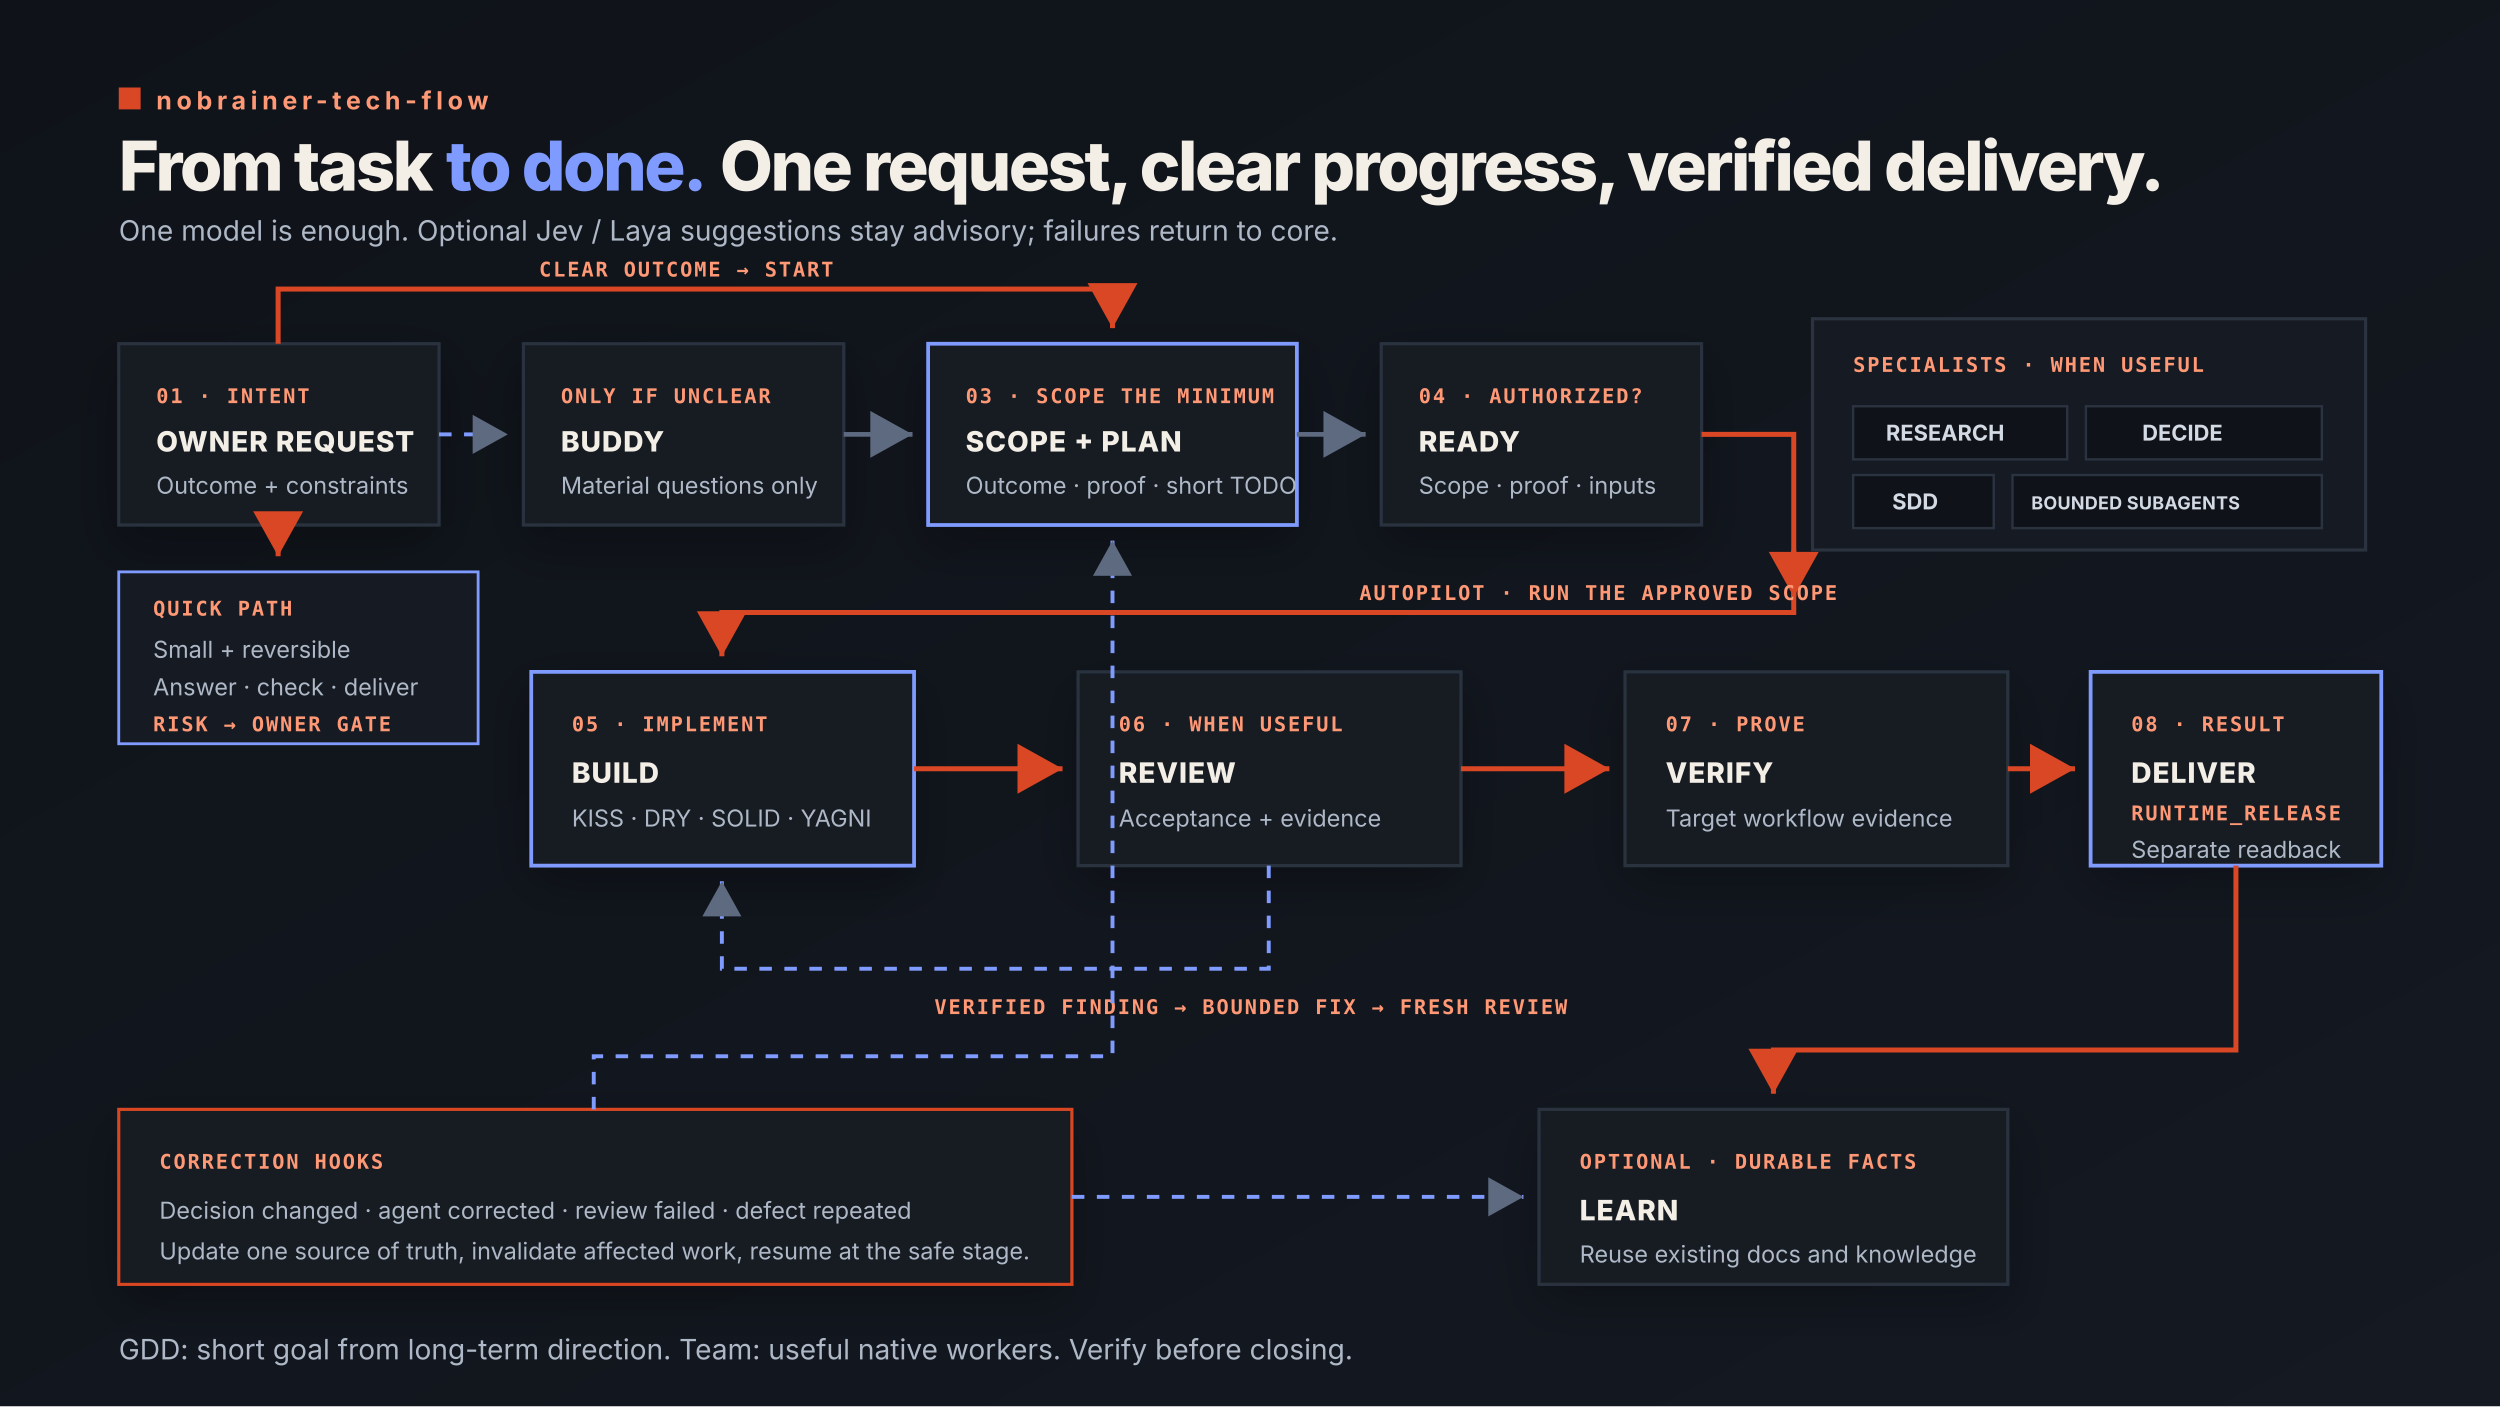
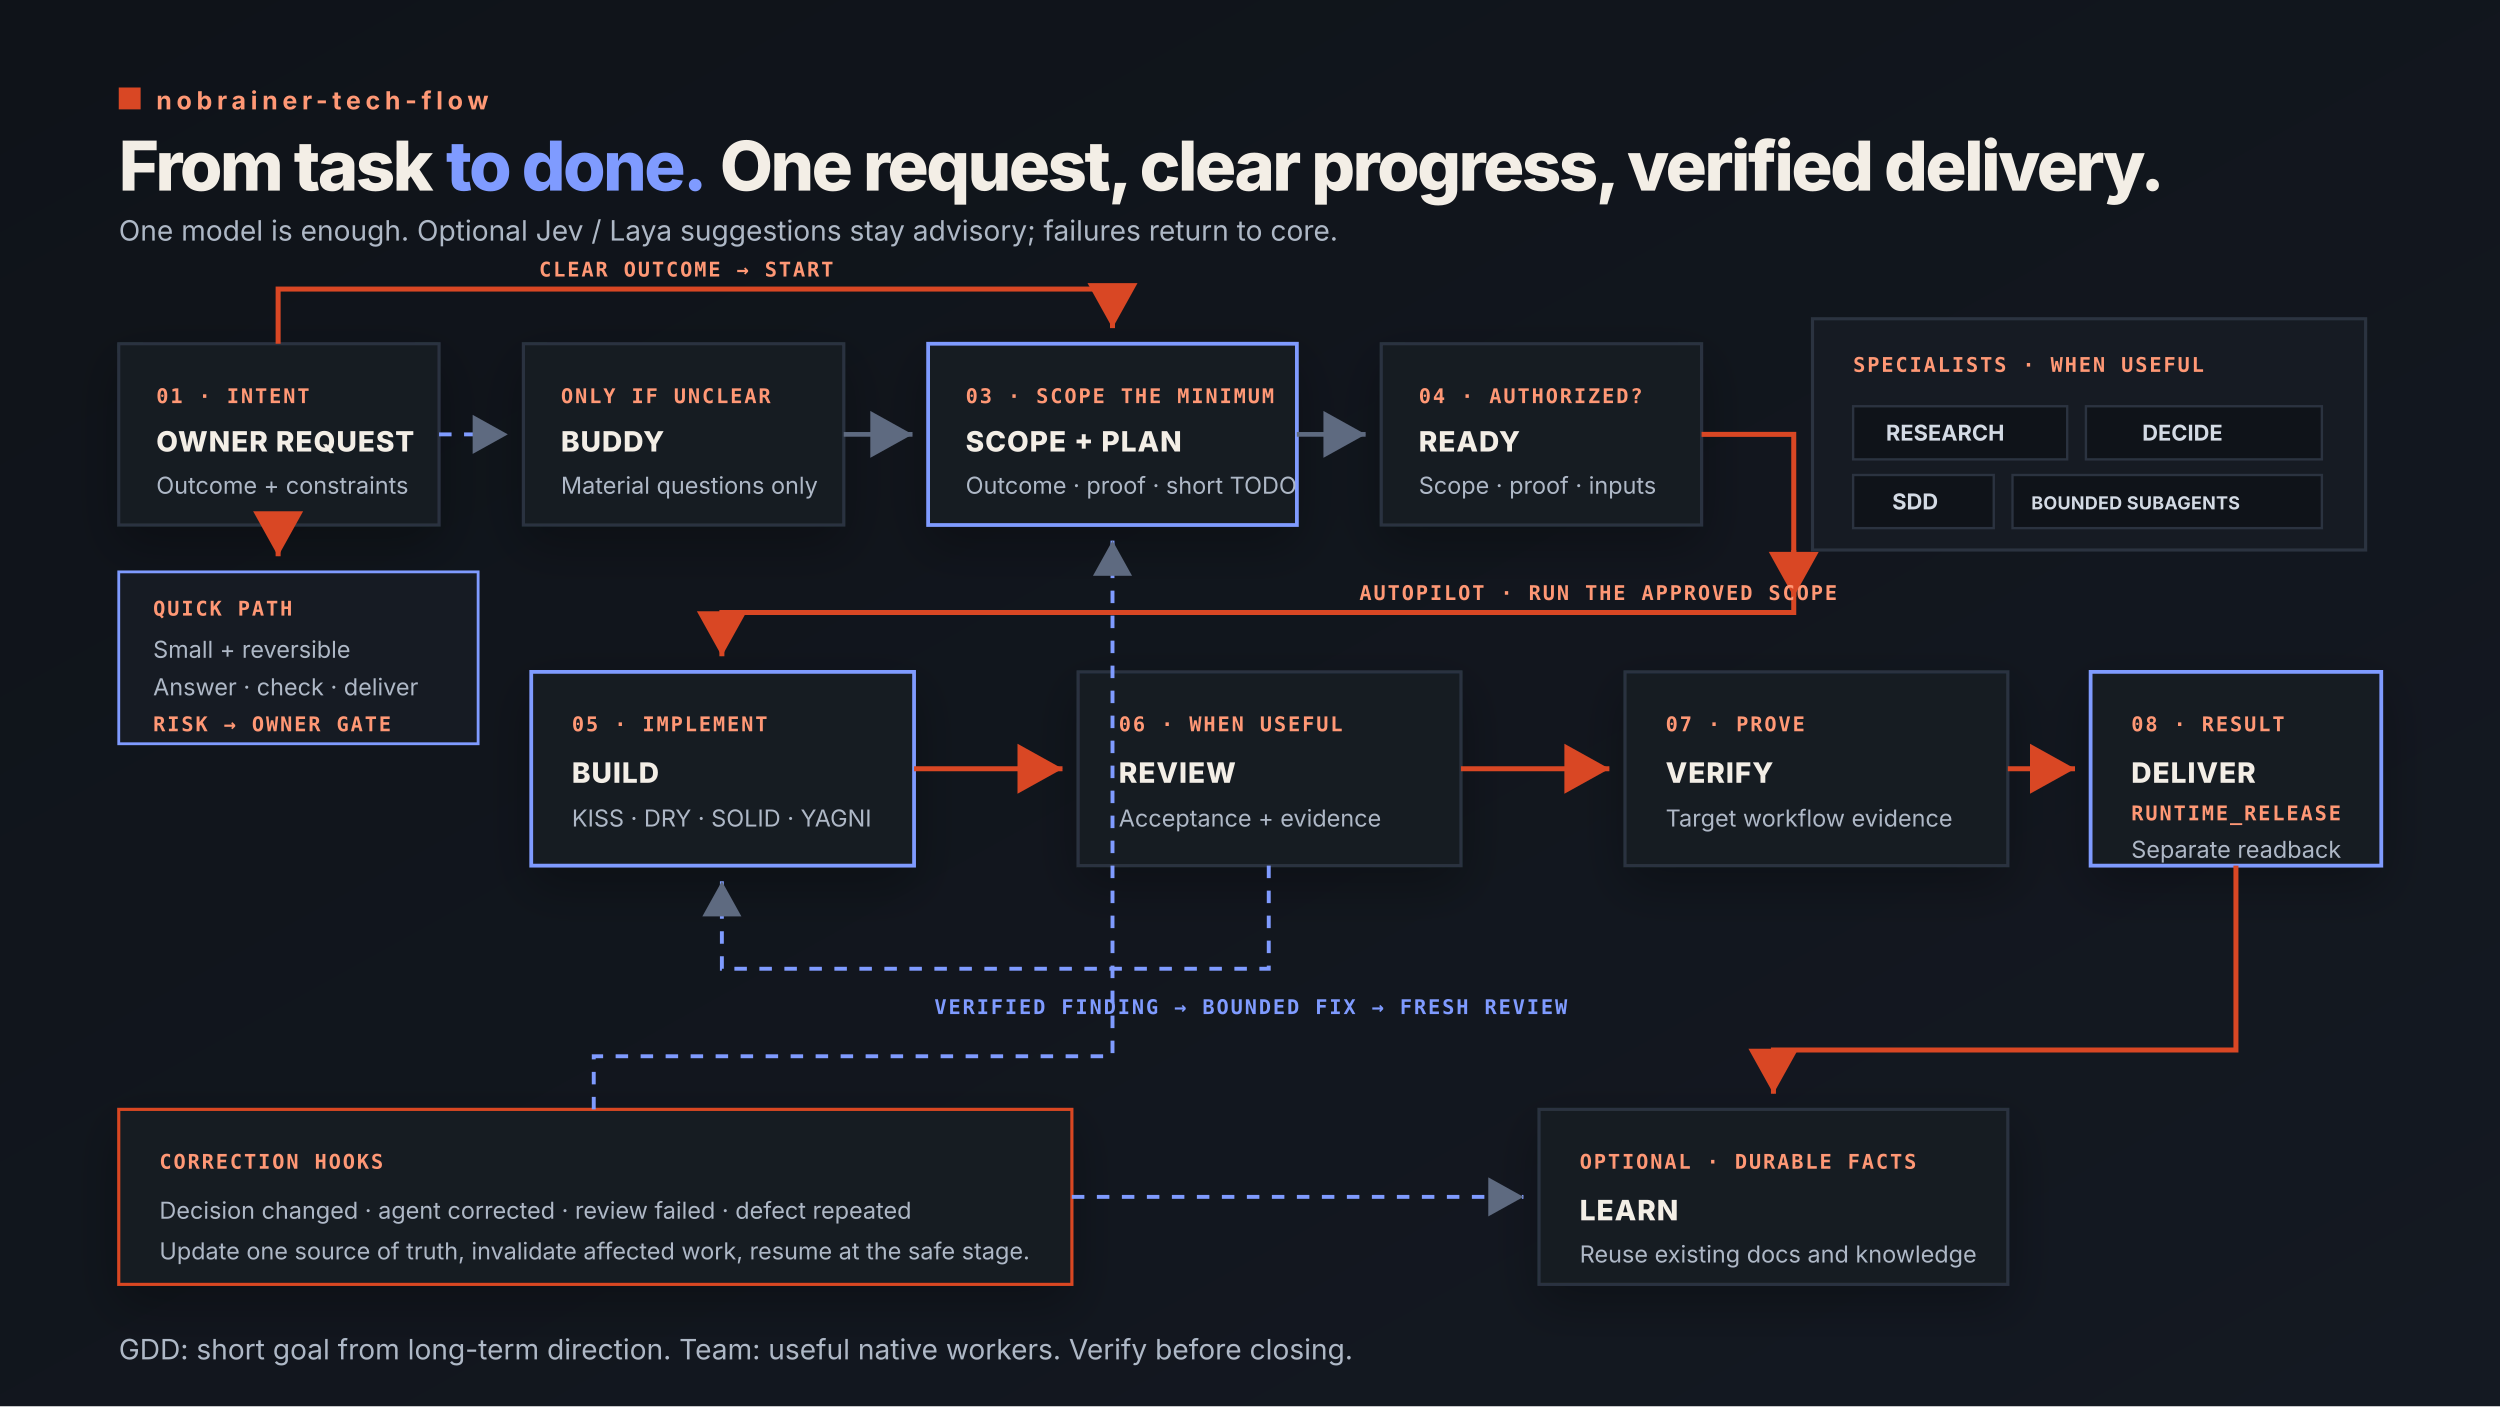
<svg xmlns="http://www.w3.org/2000/svg" viewBox="0 0 1600 900" role="img" aria-labelledby="title desc">
  <defs>
    <linearGradient id="background" x1="0" y1="0" x2="1" y2="1">
      <stop offset="0" stop-color="#0F1319" />
      <stop offset="1" stop-color="#141922" />
    </linearGradient>
    <linearGradient id="accent" x1="0" y1="0" x2="1" y2="1">
      <stop offset="0" stop-color="#D94724" />
      <stop offset="1" stop-color="#2948B8" />
    </linearGradient>
    <filter id="soft-shadow" x="-30%" y="-30%" width="160%" height="160%">
      <feDropShadow dx="0" dy="12" stdDeviation="16" flood-color="#000" flood-opacity=".28" />
    </filter>
    <marker id="arrow" markerWidth="12" markerHeight="12" refX="10" refY="6" orient="auto">
      <path d="M1 1l9 5-9 5z" fill="#5E6A80" />
    </marker>
    <marker id="arrow-accent" markerWidth="12" markerHeight="12" refX="10" refY="6" orient="auto">
      <path d="M1 1l9 5-9 5z" fill="#D94724" />
    </marker>
    <style>
      text{font-family:Inter,ui-sans-serif,system-ui,-apple-system,BlinkMacSystemFont,"Segoe UI",sans-serif}
      .eyebrow{font-size:16px;font-weight:700;letter-spacing:3px;fill:#FF9875}
      .headline{font-size:44px;font-weight:800;letter-spacing:-1.6px;fill:#F3EEE6}
      .headline .accent{fill:#7F9BFF}
      .subtitle{font-size:18px;fill:#AEB8C6}
      .node{fill:#161B23;stroke:#2B3340;stroke-width:2}
      .node-accent{fill:#161B23;stroke:#7F9BFF;stroke-width:2.4}
      .node-title{font-size:18px;font-weight:800;letter-spacing:.6px;fill:#F3EEE6}
      .node-copy{font-size:15px;fill:#AEB8C6}
      .tiny{font-size:13px;font-weight:700;letter-spacing:1.2px;fill:#FF9875;font-family:ui-monospace,SFMono-Regular,Menlo,monospace}
      .flow{fill:none;stroke:#5E6A80;stroke-width:3;marker-end:url(#arrow)}
      .flow-accent{fill:none;stroke:#D94724;stroke-width:3.2;marker-end:url(#arrow-accent)}
      .flow-dashed{fill:none;stroke:#7F9BFF;stroke-width:2.5;stroke-dasharray:8 8;marker-end:url(#arrow)}
      .chip{fill:#0F1319;stroke:#2B3340;stroke-width:1.5}
      .chip-text{font-size:14px;font-weight:700;fill:#D3DAE4}
      .chip-text-small{font-size:11.5px;font-weight:750;letter-spacing:.15px;fill:#D3DAE4}
    </style>
  </defs>
  <rect width="1600" height="900" rx="0" fill="url(#background)" />
  <rect x="76" y="56" width="14" height="14" fill="#D94724" />
  <text x="100" y="70" class="eyebrow">nobrainer-tech-flow</text>
  <text x="76" y="122" class="headline">From task <tspan class="accent">to done.</tspan> One request, clear progress, verified delivery.</text>
  <text x="76" y="154" class="subtitle">One model is enough. Optional Jev / Laya suggestions stay advisory; failures return to core.</text>
  <g filter="url(#soft-shadow)">
    <rect x="76" y="220" width="205" height="116" rx="0" class="node" />
    <text x="100" y="258" class="tiny">01 · INTENT</text>
    <text x="100" y="289" class="node-title">OWNER REQUEST</text>
    <text x="100" y="316" class="node-copy">Outcome + constraints</text>
    <rect x="335" y="220" width="205" height="116" rx="0" class="node" />
    <text x="359" y="258" class="tiny">ONLY IF UNCLEAR</text>
    <text x="359" y="289" class="node-title">BUDDY</text>
    <text x="359" y="316" class="node-copy">Material questions only</text>
    <rect x="594" y="220" width="236" height="116" rx="0" class="node-accent" />
    <text x="618" y="258" class="tiny">03 · SCOPE THE MINIMUM</text>
    <text x="618" y="289" class="node-title">SCOPE + PLAN</text>
    <text x="618" y="316" class="node-copy">Outcome · proof · short TODO</text>
    <rect x="884" y="220" width="205" height="116" rx="0" class="node" />
    <text x="908" y="258" class="tiny">04 · AUTHORIZED?</text>
    <text x="908" y="289" class="node-title">READY</text>
    <text x="908" y="316" class="node-copy">Scope · proof · inputs</text>
  </g>
  <path d="M281 278H325" class="flow-dashed" />
  <path d="M178 220V185H712V210" class="flow-accent" />
  <text x="345" y="177" class="tiny">CLEAR OUTCOME → START</text>
  <path d="M540 278H584" class="flow" />
  <path d="M830 278H874" class="flow" />
  <path d="M1089 278H1148V382" class="flow-accent" />
  <g>
    <rect x="1160" y="204" width="354" height="148" rx="0" fill="#161B23" stroke="#2B3340" stroke-width="2" />
    <text x="1186" y="238" class="tiny">SPECIALISTS · WHEN USEFUL</text>
    <rect x="1186" y="260" width="137" height="34" rx="0" class="chip" />
    <text x="1207" y="282" class="chip-text">RESEARCH</text>
    <rect x="1335" y="260" width="151" height="34" rx="0" class="chip" />
    <text x="1371" y="282" class="chip-text">DECIDE</text>
    <rect x="1186" y="304" width="90" height="34" rx="0" class="chip" />
    <text x="1211" y="326" class="chip-text">SDD</text>
    <rect x="1288" y="304" width="198" height="34" rx="0" class="chip" />
    <text x="1300" y="326" class="chip-text-small">BOUNDED SUBAGENTS</text>
  </g>
  <g filter="url(#soft-shadow)">
    <rect x="340" y="430" width="245" height="124" rx="0" class="node-accent" />
    <text x="366" y="468" class="tiny">05 · IMPLEMENT</text>
    <text x="366" y="501" class="node-title">BUILD</text>
    <text x="366" y="529" class="node-copy">KISS · DRY · SOLID · YAGNI</text>
    <rect x="690" y="430" width="245" height="124" rx="0" class="node" />
    <text x="716" y="468" class="tiny">06 · WHEN USEFUL</text>
    <text x="716" y="501" class="node-title">REVIEW</text>
    <text x="716" y="529" class="node-copy">Acceptance + evidence</text>
    <rect x="1040" y="430" width="245" height="124" rx="0" class="node" />
    <text x="1066" y="468" class="tiny">07 · PROVE</text>
    <text x="1066" y="501" class="node-title">VERIFY</text>
    <text x="1066" y="529" class="node-copy">Target workflow evidence</text>
    <rect x="1338" y="430" width="186" height="124" rx="0" class="node-accent" />
    <text x="1364" y="468" class="tiny">08 · RESULT</text>
    <text x="1364" y="501" class="node-title">DELIVER</text>
    <text x="1364" y="525" class="tiny">RUNTIME_RELEASE</text>
    <text x="1364" y="549" class="node-copy">Separate readback</text>
  </g>
  <path d="M1148 352V392H462V420" class="flow-accent" />
  <text x="870" y="384" class="tiny">AUTOPILOT · RUN THE APPROVED SCOPE</text>
  <path d="M585 492H680" class="flow-accent" />
  <path d="M935 492H1030" class="flow-accent" />
  <path d="M1285 492H1328" class="flow-accent" />
  <g id="review-fix-loop">
    <path d="M812 554V620H462V564" class="flow-dashed" />
-     <text x="598" y="649" class="tiny" fill="#7F9BFF">VERIFIED FINDING → BOUNDED FIX → FRESH REVIEW</text>
+     <text x="598" y="649" class="tiny" style="fill:#7F9BFF">VERIFIED FINDING → BOUNDED FIX → FRESH REVIEW</text>
  </g>
  <g filter="url(#soft-shadow)">
    <rect x="985" y="710" width="300" height="112" rx="0" class="node" />
    <text x="1011" y="748" class="tiny">OPTIONAL · DURABLE FACTS</text>
    <text x="1011" y="781" class="node-title">LEARN</text>
    <text x="1011" y="808" class="node-copy">Reuse existing docs and knowledge</text>
    <rect x="76" y="710" width="610" height="112" rx="0" fill="#161B23" stroke="#D94724" stroke-width="2" />
-     <text x="102" y="748" class="tiny" fill="#FF9875">CORRECTION HOOKS</text>
+     <text x="102" y="748" class="tiny" style="fill:#FF9875">CORRECTION HOOKS</text>
    <text x="102" y="780" class="node-copy">Decision changed · agent corrected · review failed · defect repeated</text>
    <text x="102" y="806" class="node-copy">Update one source of truth, invalidate affected work, resume at the safe stage.</text>
  </g>
  <path d="M1431 554V672H1135V700" class="flow-accent" />
  <path d="M686 766H975" class="flow-dashed" />
  <path d="M380 710V676H712V346" class="flow-dashed" />
  <g>
    <rect x="76" y="366" width="230" height="110" rx="0" fill="#161B23" stroke="#7F9BFF" stroke-width="1.8" />
    <text x="98" y="394" class="tiny">QUICK PATH</text>
    <text x="98" y="421" class="node-copy">Small + reversible</text>
    <text x="98" y="445" class="node-copy">Answer · check · deliver</text>
-     <text x="98" y="468" class="tiny" fill="#FF9875">RISK → OWNER GATE</text>
+     <text x="98" y="468" class="tiny" style="fill:#FF9875">RISK → OWNER GATE</text>
    <path d="M178 336V356" class="flow-accent" />
  </g>
  <text x="76" y="870" class="subtitle">GDD: short goal from long-term direction. Team: useful native workers. Verify before closing.</text>
</svg>
